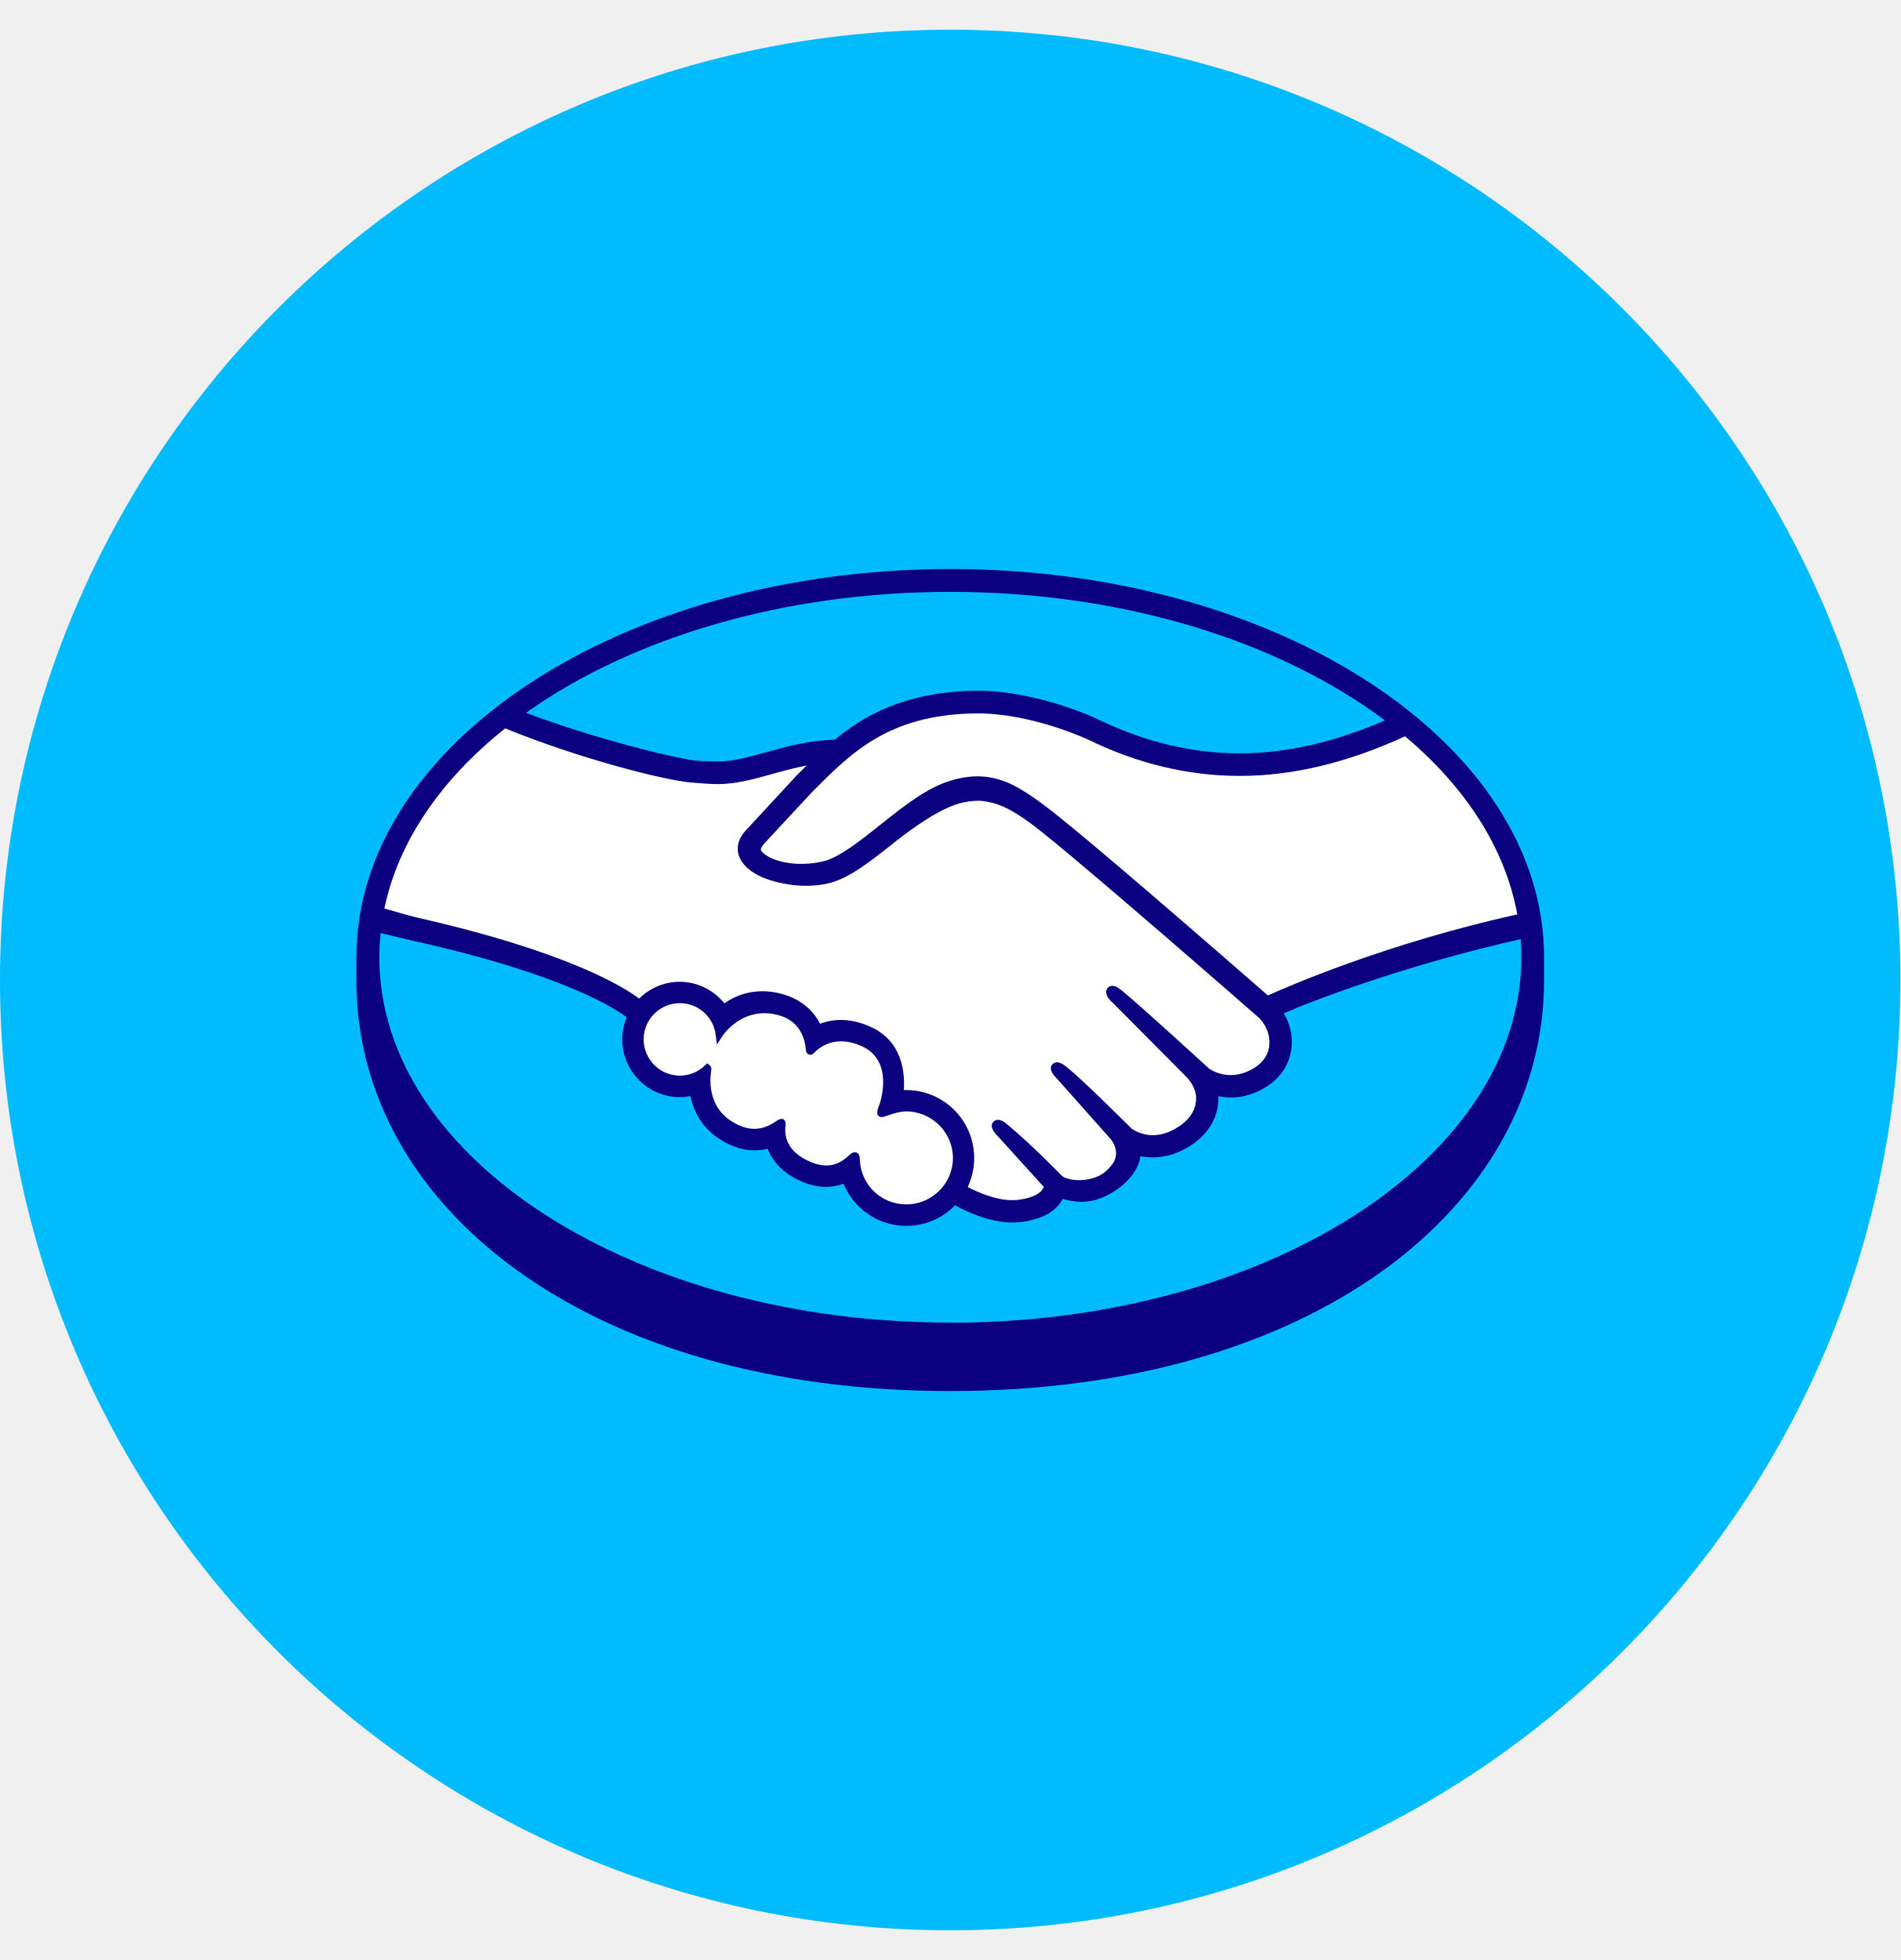
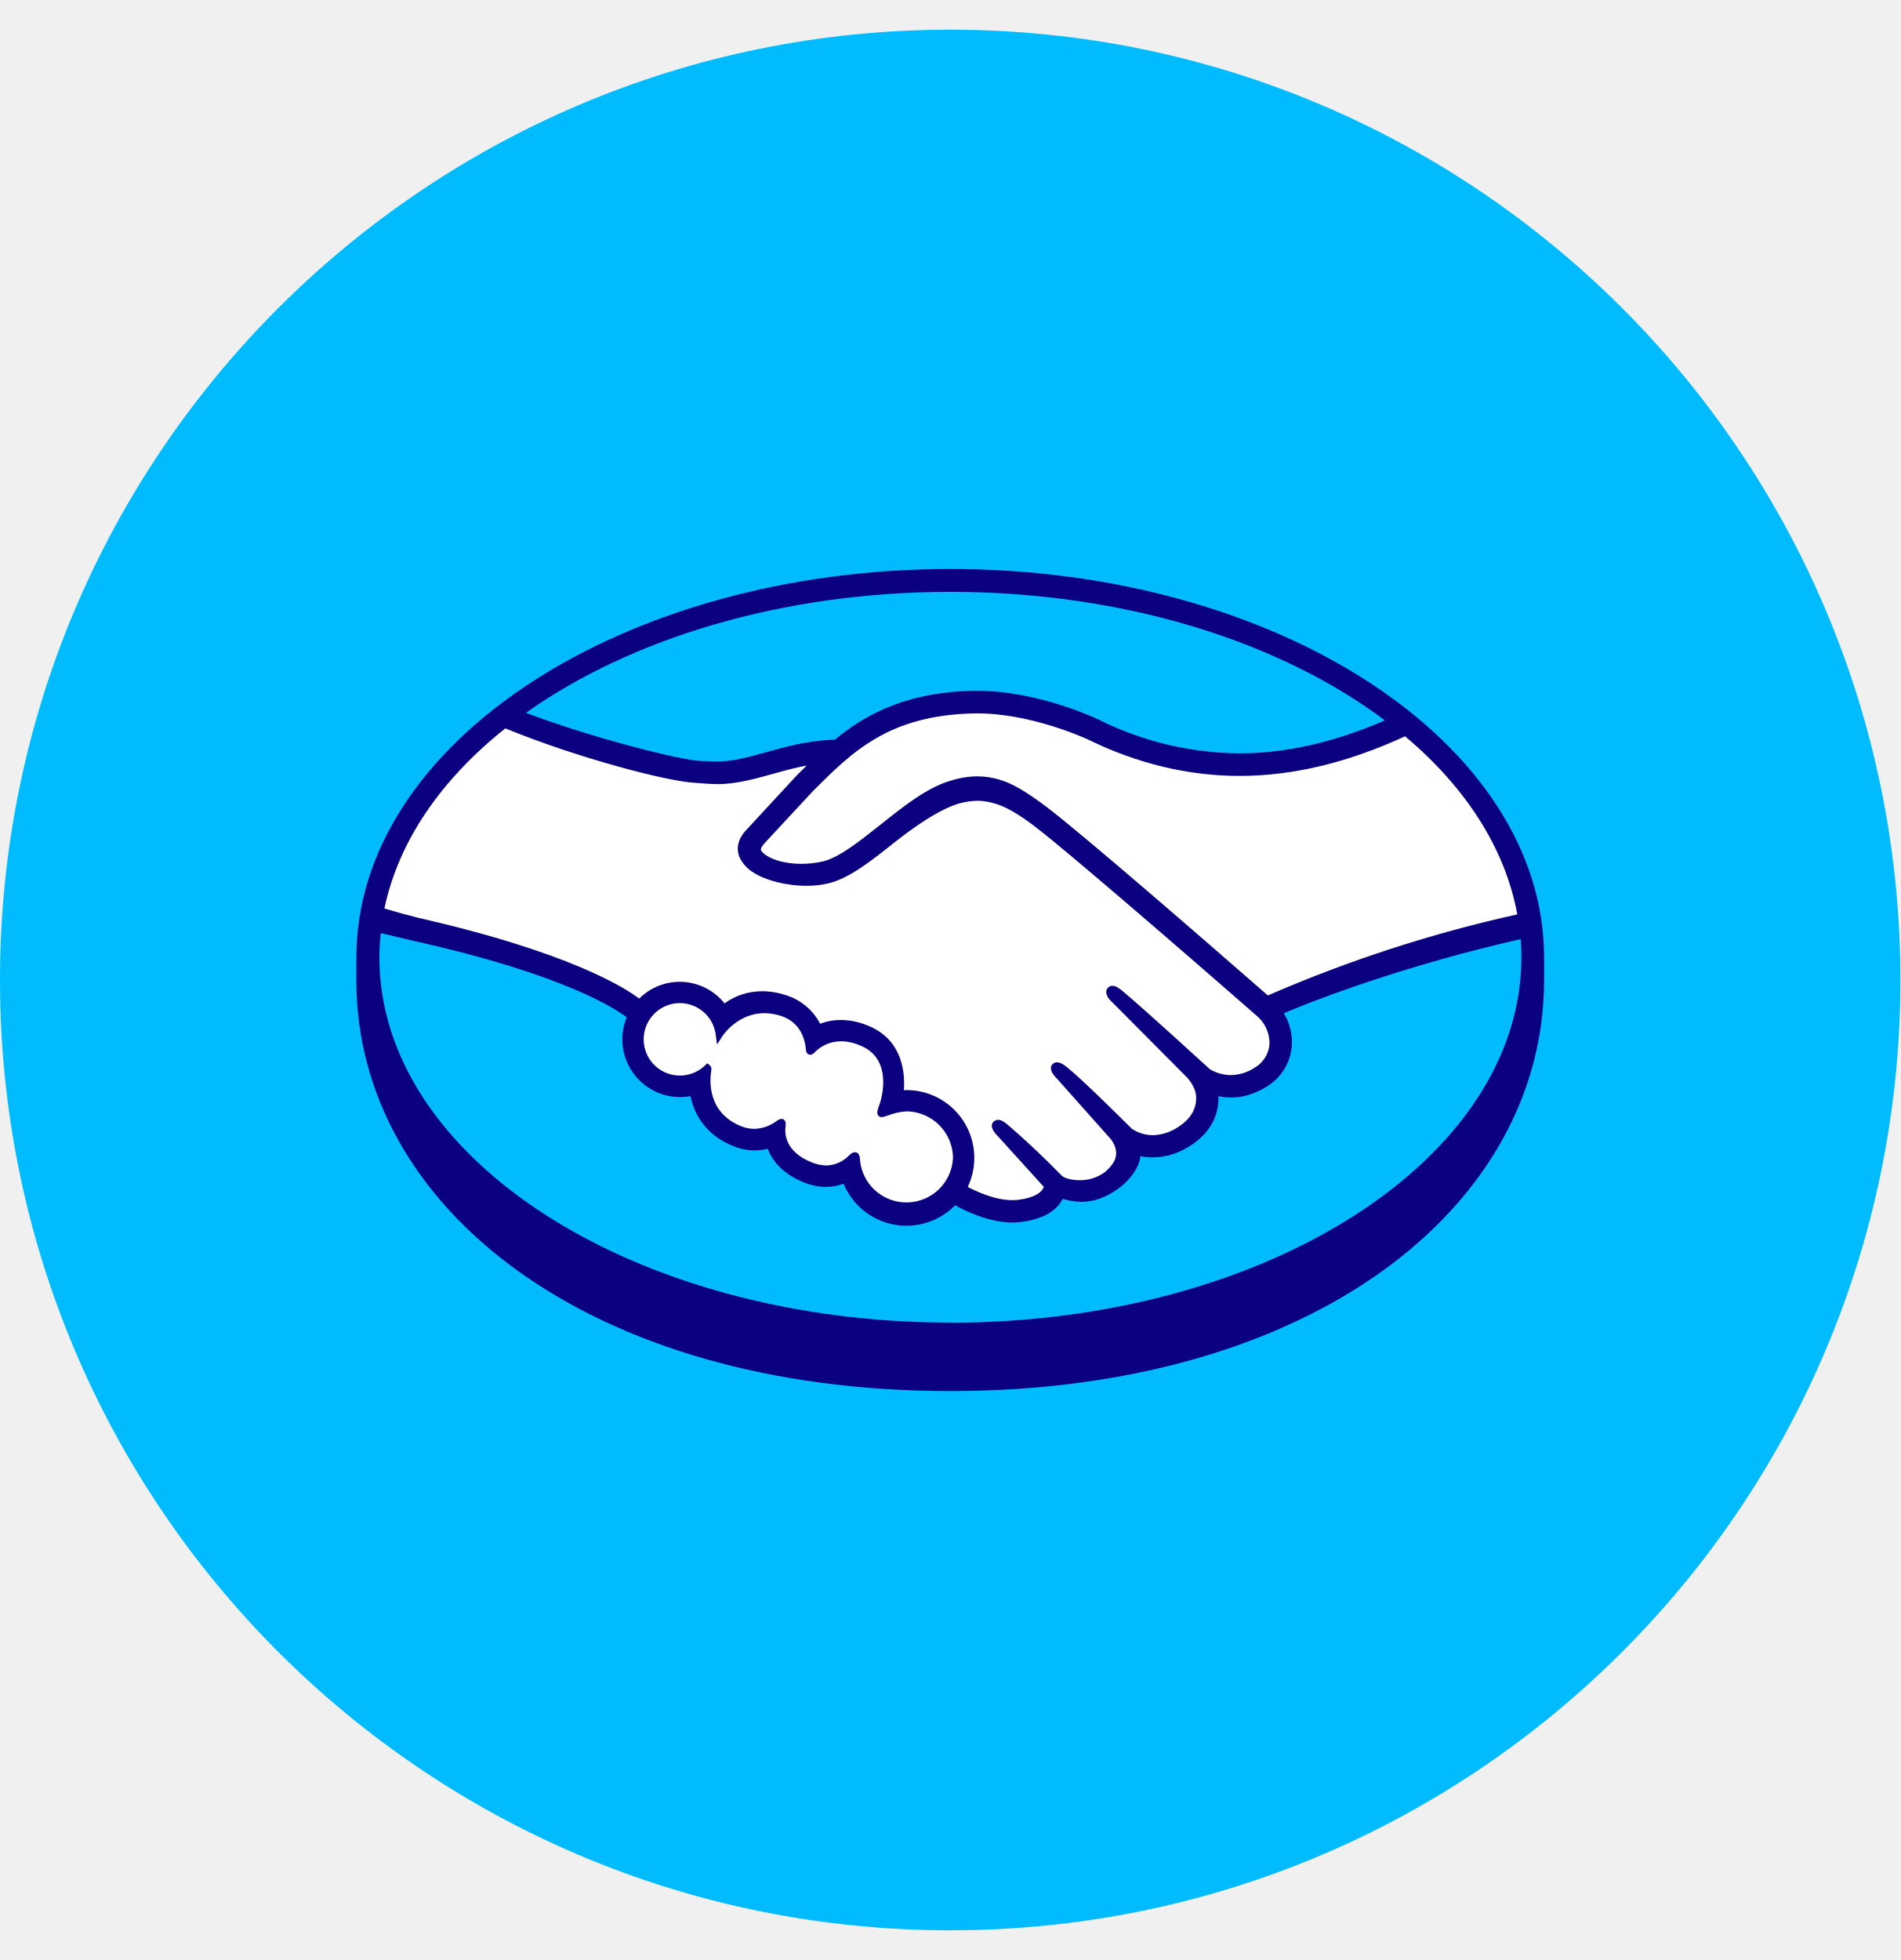
<svg xmlns="http://www.w3.org/2000/svg" width="32" height="33" viewBox="0 0 32 33" fill="none">
  <circle cx="16" cy="16.5" r="16" fill="#00BCFF" />
-   <path d="M16.004 9.84C10.584 9.84 6.191 12.651 6.191 16.118C6.191 19.585 10.585 22.667 16.004 22.667C21.423 22.667 25.816 19.584 25.816 16.118C25.816 12.652 21.423 9.84 16.004 9.84Z" fill="#00BCFF" />
-   <path d="M12.809 14.176C12.805 14.185 12.709 14.284 12.771 14.364C12.923 14.558 13.392 14.669 13.866 14.563C14.148 14.499 14.51 14.212 14.86 13.934C15.24 13.633 15.617 13.33 15.995 13.21C16.396 13.083 16.653 13.137 16.823 13.189C17.009 13.245 17.229 13.367 17.578 13.629C18.236 14.123 20.881 16.433 21.338 16.832C21.706 16.665 23.46 15.957 25.683 15.467C25.489 14.281 24.777 13.151 23.683 12.264C22.159 12.904 20.172 13.288 18.35 12.399C18.341 12.395 17.355 11.928 16.383 11.951C14.938 11.985 14.312 12.61 13.65 13.273L12.811 14.177L12.809 14.176Z" fill="white" />
-   <path d="M21.232 17.084C21.2 17.056 18.121 14.361 17.423 13.837C17.02 13.534 16.795 13.457 16.559 13.427C16.437 13.411 16.267 13.434 16.148 13.467C15.824 13.555 15.4 13.838 15.023 14.137C14.633 14.448 14.265 14.74 13.924 14.817C13.488 14.914 12.955 14.8 12.712 14.635C12.614 14.569 12.544 14.492 12.511 14.415C12.421 14.207 12.586 14.04 12.614 14.013L13.463 13.093C13.562 12.995 13.662 12.896 13.763 12.799C13.489 12.834 13.236 12.905 12.989 12.973C12.681 13.059 12.384 13.141 12.085 13.141C11.96 13.141 11.29 13.031 11.162 12.997C10.393 12.787 9.522 12.582 8.513 12.111C7.305 13.01 6.518 14.114 6.285 15.353C6.459 15.399 6.913 15.503 7.031 15.528C9.765 16.137 10.617 16.762 10.771 16.893C10.938 16.707 11.18 16.59 11.449 16.59C11.752 16.59 12.024 16.742 12.19 16.977C12.346 16.853 12.562 16.747 12.841 16.748C12.968 16.748 13.1 16.771 13.233 16.816C13.541 16.922 13.701 17.127 13.783 17.313C13.886 17.267 14.013 17.232 14.163 17.233C14.311 17.233 14.464 17.266 14.618 17.333C15.122 17.549 15.2 18.044 15.155 18.418C15.191 18.413 15.227 18.412 15.263 18.412C15.861 18.412 16.347 18.898 16.347 19.496C16.347 19.682 16.299 19.856 16.217 20.008C16.38 20.099 16.794 20.306 17.159 20.26C17.449 20.223 17.56 20.125 17.599 20.068C17.626 20.03 17.654 19.985 17.628 19.953L16.857 19.096C16.857 19.096 16.73 18.976 16.772 18.93C16.815 18.882 16.893 18.95 16.949 18.996C17.342 19.324 17.821 19.819 17.821 19.819C17.829 19.824 17.861 19.887 18.038 19.918C18.191 19.945 18.461 19.93 18.648 19.776C18.695 19.737 18.742 19.689 18.783 19.639C18.779 19.642 18.776 19.645 18.774 19.646C18.971 19.393 18.751 19.138 18.751 19.138L17.851 18.127C17.851 18.127 17.722 18.008 17.766 17.96C17.805 17.918 17.888 17.981 17.944 18.029C18.229 18.267 18.632 18.671 19.018 19.049C19.094 19.104 19.433 19.314 19.882 19.019C20.155 18.84 20.209 18.62 20.202 18.455C20.183 18.236 20.012 18.079 20.012 18.079L18.782 16.843C18.782 16.843 18.652 16.732 18.698 16.675C18.735 16.628 18.82 16.696 18.875 16.742C19.267 17.07 20.328 18.043 20.328 18.043C20.343 18.053 20.709 18.315 21.163 18.026C21.325 17.923 21.428 17.767 21.437 17.585C21.453 17.27 21.231 17.084 21.231 17.084H21.232Z" fill="white" />
-   <path d="M15.264 18.651C15.073 18.648 14.864 18.762 14.837 18.745C14.822 18.735 14.849 18.659 14.866 18.614C14.885 18.57 15.136 17.815 14.524 17.552C14.055 17.351 13.768 17.578 13.67 17.68C13.644 17.706 13.632 17.704 13.63 17.671C13.62 17.534 13.559 17.167 13.155 17.043C12.577 16.866 12.205 17.269 12.111 17.415C12.068 17.086 11.79 16.83 11.449 16.83C11.079 16.83 10.778 17.129 10.777 17.5C10.777 17.871 11.078 18.172 11.449 18.172C11.629 18.172 11.792 18.1 11.912 17.984C11.917 17.988 11.918 17.994 11.916 18.006C11.887 18.173 11.836 18.775 12.467 19.021C12.721 19.119 12.936 19.046 13.114 18.921C13.167 18.884 13.176 18.9 13.169 18.95C13.146 19.105 13.175 19.437 13.64 19.625C13.994 19.77 14.203 19.623 14.341 19.495C14.401 19.441 14.417 19.45 14.421 19.534C14.437 19.983 14.81 20.339 15.263 20.34C15.729 20.34 16.107 19.963 16.107 19.497C16.107 19.031 15.73 18.657 15.263 18.653L15.264 18.651Z" fill="white" />
-   <path d="M16.001 9.58C10.478 9.58 6.001 12.517 6.001 16.12C6.001 16.213 6 16.47 6 16.503C6 20.326 9.913 23.421 16 23.421C22.087 23.421 26 20.326 26 16.503V16.12C26 12.517 21.523 9.58 16.001 9.58ZM25.549 15.395C23.376 15.878 21.755 16.579 21.349 16.76C20.401 15.932 18.209 14.027 17.614 13.581C17.275 13.325 17.044 13.191 16.84 13.13C16.749 13.102 16.623 13.071 16.461 13.071C16.309 13.071 16.147 13.098 15.978 13.153C15.594 13.274 15.212 13.578 14.842 13.872L14.823 13.887C14.479 14.161 14.123 14.444 13.854 14.504C13.736 14.531 13.615 14.545 13.494 14.545C13.192 14.545 12.921 14.457 12.819 14.327C12.803 14.306 12.814 14.271 12.853 14.222L12.858 14.214L13.693 13.316C14.347 12.662 14.963 12.045 16.385 12.012C16.408 12.011 16.432 12.011 16.456 12.011C17.34 12.011 18.224 12.407 18.324 12.453C19.153 12.858 20.01 13.063 20.87 13.064C21.765 13.064 22.688 12.843 23.659 12.397C24.673 13.249 25.345 14.277 25.549 15.396V15.395ZM16.002 9.965C18.934 9.965 21.557 10.806 23.32 12.129C22.468 12.498 21.655 12.684 20.871 12.684C20.069 12.683 19.268 12.49 18.489 12.111C18.448 12.091 17.472 11.631 16.456 11.63C16.429 11.63 16.402 11.63 16.376 11.631C15.182 11.659 14.509 12.083 14.057 12.454C13.618 12.465 13.239 12.571 12.901 12.665C12.599 12.749 12.34 12.821 12.086 12.821C11.982 12.821 11.794 12.811 11.777 12.811C11.486 12.802 10.024 12.443 8.856 12.002C10.615 10.752 13.165 9.965 16.003 9.965L16.002 9.965ZM8.509 12.264C9.728 12.763 11.208 13.148 11.676 13.178C11.806 13.187 11.945 13.202 12.085 13.202C12.395 13.202 12.705 13.115 13.005 13.031C13.181 12.982 13.377 12.928 13.583 12.889C13.528 12.942 13.473 12.997 13.418 13.052L12.57 13.969C12.503 14.037 12.358 14.217 12.454 14.438C12.491 14.527 12.569 14.613 12.677 14.685C12.879 14.821 13.241 14.914 13.576 14.914C13.704 14.914 13.825 14.901 13.935 14.876C14.291 14.797 14.663 14.499 15.058 14.185C15.373 13.935 15.82 13.618 16.163 13.524C16.259 13.499 16.376 13.482 16.47 13.482C16.499 13.482 16.525 13.483 16.55 13.487C16.775 13.515 16.994 13.592 17.385 13.885C18.081 14.408 21.16 17.102 21.19 17.129C21.192 17.13 21.389 17.3 21.375 17.581C21.367 17.739 21.28 17.878 21.128 17.975C20.997 18.058 20.862 18.101 20.724 18.101C20.518 18.101 20.377 18.004 20.367 17.998C20.356 17.989 19.301 17.021 18.913 16.696C18.851 16.644 18.791 16.598 18.73 16.598C18.697 16.598 18.669 16.612 18.649 16.636C18.588 16.712 18.656 16.816 18.737 16.884L19.97 18.124C19.97 18.124 20.123 18.267 20.14 18.457C20.15 18.663 20.052 18.835 19.848 18.968C19.702 19.065 19.555 19.113 19.411 19.113C19.222 19.113 19.089 19.026 19.059 19.006L18.883 18.832C18.559 18.514 18.226 18.185 17.982 17.982C17.922 17.932 17.858 17.886 17.798 17.886C17.768 17.886 17.741 17.898 17.72 17.92C17.692 17.951 17.672 18.006 17.742 18.099C17.77 18.137 17.804 18.168 17.804 18.168L18.703 19.179C18.71 19.188 18.888 19.4 18.723 19.61L18.691 19.65C18.664 19.68 18.635 19.707 18.608 19.731C18.454 19.857 18.25 19.87 18.168 19.87C18.124 19.87 18.083 19.867 18.046 19.86C17.958 19.844 17.898 19.82 17.869 19.785L17.858 19.774C17.809 19.723 17.355 19.26 16.98 18.948C16.931 18.906 16.869 18.854 16.805 18.854C16.774 18.854 16.746 18.867 16.724 18.89C16.65 18.972 16.762 19.093 16.809 19.138L17.576 19.984C17.575 19.991 17.565 20.009 17.547 20.035C17.519 20.074 17.427 20.166 17.148 20.201C17.114 20.205 17.08 20.207 17.046 20.207C16.759 20.207 16.453 20.068 16.295 19.985C16.367 19.833 16.404 19.666 16.404 19.498C16.404 18.867 15.892 18.354 15.26 18.353C15.247 18.353 15.232 18.353 15.219 18.354C15.239 18.065 15.199 17.519 14.638 17.279C14.477 17.209 14.316 17.173 14.16 17.173C14.037 17.173 13.92 17.194 13.809 17.237C13.693 17.011 13.5 16.847 13.249 16.761C13.11 16.713 12.972 16.689 12.838 16.689C12.605 16.689 12.39 16.758 12.198 16.893C12.014 16.665 11.737 16.53 11.445 16.53C11.19 16.53 10.944 16.632 10.762 16.813C10.524 16.63 9.576 16.029 7.041 15.453C6.92 15.425 6.645 15.347 6.472 15.296C6.71 14.158 7.433 13.118 8.505 12.265L8.509 12.264ZM13.212 18.864L13.185 18.84H13.157C13.135 18.84 13.111 18.849 13.08 18.871C12.95 18.962 12.827 19.006 12.701 19.006C12.631 19.006 12.56 18.992 12.489 18.965C11.902 18.736 11.948 18.182 11.977 18.015C11.981 17.98 11.973 17.955 11.951 17.936L11.909 17.902L11.87 17.939C11.755 18.05 11.606 18.11 11.448 18.11C11.112 18.11 10.838 17.836 10.838 17.499C10.838 17.163 11.113 16.889 11.45 16.89C11.754 16.89 12.013 17.118 12.051 17.423L12.072 17.586L12.162 17.448C12.172 17.432 12.419 17.058 12.872 17.059C12.959 17.059 13.048 17.073 13.138 17.101C13.499 17.211 13.56 17.539 13.569 17.675C13.576 17.755 13.633 17.759 13.643 17.759C13.675 17.759 13.697 17.739 13.713 17.722C13.782 17.651 13.93 17.533 14.163 17.533C14.269 17.533 14.382 17.558 14.499 17.609C15.073 17.855 14.813 18.585 14.81 18.593C14.761 18.714 14.759 18.767 14.805 18.798L14.828 18.808H14.844C14.87 18.808 14.902 18.797 14.956 18.779C15.034 18.752 15.152 18.712 15.262 18.712C15.695 18.716 16.046 19.069 16.046 19.496C16.046 19.927 15.694 20.278 15.261 20.278C14.839 20.278 14.495 19.949 14.479 19.53C14.478 19.494 14.475 19.4 14.394 19.4C14.361 19.4 14.332 19.42 14.299 19.45C14.206 19.536 14.088 19.623 13.915 19.623C13.836 19.623 13.751 19.605 13.661 19.568C13.215 19.387 13.209 19.081 13.227 18.957C13.232 18.925 13.233 18.89 13.211 18.863L13.212 18.864ZM16.002 22.268C10.692 22.268 6.387 19.514 6.387 16.117C6.387 15.98 6.397 15.845 6.41 15.71C6.453 15.721 6.875 15.821 6.962 15.841C9.551 16.416 10.407 17.015 10.552 17.128C10.503 17.246 10.478 17.372 10.478 17.501C10.478 18.036 10.913 18.472 11.448 18.472C11.508 18.472 11.567 18.466 11.626 18.455C11.707 18.849 11.964 19.148 12.358 19.301C12.473 19.345 12.589 19.368 12.704 19.368C12.778 19.368 12.852 19.359 12.925 19.341C12.998 19.526 13.161 19.756 13.527 19.904C13.655 19.956 13.783 19.983 13.908 19.983C14.009 19.983 14.109 19.965 14.204 19.93C14.379 20.357 14.796 20.64 15.261 20.64C15.57 20.64 15.866 20.515 16.082 20.293C16.266 20.396 16.656 20.582 17.05 20.583C17.101 20.583 17.149 20.579 17.197 20.574C17.589 20.524 17.77 20.371 17.854 20.252C17.869 20.231 17.883 20.209 17.894 20.186C17.986 20.212 18.088 20.234 18.205 20.235C18.419 20.235 18.623 20.161 18.831 20.011C19.035 19.864 19.18 19.653 19.201 19.473C19.201 19.471 19.201 19.468 19.201 19.466C19.27 19.48 19.341 19.487 19.411 19.487C19.631 19.487 19.848 19.418 20.055 19.283C20.453 19.021 20.523 18.68 20.516 18.456C20.587 18.471 20.658 18.478 20.729 18.478C20.935 18.478 21.138 18.416 21.331 18.293C21.578 18.135 21.727 17.893 21.75 17.611C21.765 17.42 21.717 17.226 21.617 17.061C22.284 16.773 23.809 16.216 25.605 15.812C25.613 15.914 25.617 16.016 25.617 16.119C25.617 19.516 21.312 22.27 16.002 22.27V22.268Z" fill="#0A0080" />
+   <path d="M16.004 9.84c-5.42 0-9.813 2.81-9.813 6.278s4.394 6.55 9.813 6.55 9.812-3.084 9.812-6.55-4.393-6.278-9.812-6.278" fill="#00BCFF" />
+   <path d="M12.81 14.176c-.005.01-.101.108-.039.188.152.194.62.305 1.095.199.282-.064.644-.351.994-.629.38-.301.757-.604 1.135-.723.401-.128.658-.074.828-.022.186.056.406.178.755.44.658.494 3.303 2.804 3.76 3.203.368-.167 2.122-.875 4.345-1.365-.194-1.186-.906-2.316-2-3.203-1.524.64-3.511 1.024-5.333.135-.009-.004-.995-.47-1.967-.447-1.445.033-2.07.658-2.733 1.32l-.84.905z" fill="#fff" />
+   <path d="M21.232 17.084c-.032-.028-3.11-2.722-3.809-3.247-.403-.303-.628-.38-.864-.41a1.2 1.2 0 0 0-.41.04c-.325.088-.75.371-1.126.67-.39.31-.758.603-1.1.68-.435.097-.968-.018-1.211-.182a.54.54 0 0 1-.201-.22c-.09-.208.075-.375.103-.402l.85-.92q.147-.148.3-.294c-.275.035-.528.106-.775.174-.308.086-.605.168-.904.168-.125 0-.795-.11-.923-.144-.769-.21-1.64-.415-2.649-.886-1.208.899-1.995 2.003-2.228 3.242.174.046.628.15.746.175 2.734.609 3.586 1.234 3.74 1.365a.9.9 0 0 1 .678-.303c.303 0 .575.152.74.387.157-.124.373-.23.652-.23q.192 0 .392.07a.9.9 0 0 1 .55.496.9.9 0 0 1 .38-.08q.222 0 .455.1c.504.216.582.712.537 1.085a1.085 1.085 0 0 1 1.063 1.59c.162.091.576.298.94.252.291-.037.402-.136.44-.192.028-.038.056-.084.03-.116l-.771-.856s-.127-.12-.085-.166c.043-.048.121.02.177.066.393.328.872.823.872.823.008.005.04.068.217.1.153.026.423.011.61-.143a1 1 0 0 0 .135-.137l-.01.007c.198-.253-.022-.508-.022-.508l-.9-1.01s-.129-.12-.085-.168c.039-.042.122.021.178.069.285.238.688.642 1.074 1.02.076.055.415.265.864-.03.273-.179.327-.399.32-.564a.65.65 0 0 0-.19-.376l-1.23-1.236s-.13-.111-.084-.168c.037-.047.122.021.177.067.392.328 1.453 1.301 1.453 1.301.015.01.381.272.835-.017a.56.56 0 0 0 .274-.441c.015-.315-.206-.502-.206-.502" fill="#fff" />
+   <path d="M15.264 18.65c-.19-.002-.4.112-.427.095-.015-.01.012-.086.03-.13s.269-.8-.343-1.063c-.469-.2-.756.026-.854.128q-.038.04-.04-.01c-.01-.136-.07-.503-.475-.627-.578-.177-.95.226-1.044.372a.67.67 0 1 0-.662.757c.18 0 .343-.072.463-.188q.007.005.004.022c-.029.167-.08.77.551 1.015.254.098.469.025.647-.1.053-.037.062-.021.055.029-.023.155.006.487.471.675.354.145.563-.002.701-.13.06-.054.076-.045.08.04a.84.84 0 0 0 .842.805.843.843 0 1 0 0-1.687z" fill="#fff" />
+   <path d="M16.001 9.58c-5.523 0-10 2.937-10 6.54L6 16.503c0 3.823 3.913 6.918 10 6.918s10-3.095 10-6.918v-.383c0-3.603-4.477-6.54-9.999-6.54m9.548 5.815a23 23 0 0 0-4.2 1.365c-.948-.828-3.14-2.734-3.735-3.18-.339-.255-.57-.39-.774-.45a1.3 1.3 0 0 0-.38-.059q-.227 0-.482.082c-.384.121-.766.425-1.136.719l-.019.015c-.344.274-.7.557-.97.617q-.177.04-.359.04c-.302 0-.573-.087-.675-.217q-.024-.031.034-.105l.005-.008.835-.899c.654-.653 1.27-1.27 2.692-1.303l.07-.001c.885 0 1.77.396 1.87.442.828.405 1.685.61 2.545.611.895 0 1.818-.22 2.789-.667 1.014.852 1.686 1.88 1.89 2.999zm-9.547-5.43c2.932 0 5.555.84 7.318 2.164-.852.369-1.665.555-2.449.555a5.4 5.4 0 0 1-2.382-.573c-.041-.02-1.017-.48-2.033-.48h-.08c-1.194.028-1.867.452-2.319.823-.439.011-.818.117-1.156.211-.302.084-.561.156-.815.156-.104 0-.292-.01-.309-.01-.291-.01-1.753-.368-2.921-.809 1.76-1.25 4.31-2.037 7.147-2.037M8.51 12.264c1.22.499 2.699.884 3.167.914.13.009.27.024.409.024.31 0 .62-.087.92-.17.176-.05.372-.104.578-.143l-.165.163-.848.917c-.067.068-.212.248-.116.47a.6.6 0 0 0 .223.246c.202.136.564.229.9.229q.192 0 .358-.038c.356-.08.728-.377 1.123-.69.315-.25.762-.568 1.105-.662a1.3 1.3 0 0 1 .307-.042l.08.005c.225.028.444.105.835.398.696.523 3.775 3.217 3.805 3.244a.6.6 0 0 1 .185.452.5.5 0 0 1-.247.394.75.75 0 0 1-.404.126c-.206 0-.347-.097-.357-.103-.011-.01-1.066-.977-1.454-1.302-.062-.052-.122-.098-.183-.098a.1.1 0 0 0-.08.038c-.062.076.006.18.087.248l1.233 1.24s.154.143.17.333q.015.31-.292.511a.8.8 0 0 1-.437.145.64.64 0 0 1-.352-.107l-.176-.174c-.323-.318-.657-.647-.901-.85-.06-.05-.124-.096-.184-.096a.1.1 0 0 0-.078.034c-.028.03-.048.086.022.179.028.038.062.07.062.07l.899 1.01c.007.009.185.22.02.43l-.032.041a1 1 0 0 1-.083.081.7.7 0 0 1-.44.14 1 1 0 0 1-.122-.011q-.133-.023-.177-.075l-.011-.01a14 14 0 0 0-.878-.827c-.05-.042-.111-.094-.175-.094a.11.11 0 0 0-.081.037c-.074.081.038.202.085.247l.767.846a.2.2 0 0 1-.03.051c-.027.039-.12.131-.398.166a1 1 0 0 1-.102.006c-.287 0-.593-.139-.751-.223a1.142 1.142 0 0 0-1.076-1.63c.02-.289-.02-.835-.58-1.075a1.2 1.2 0 0 0-.48-.106q-.184 0-.35.064a.97.97 0 0 0-.56-.476 1.3 1.3 0 0 0-.41-.072q-.353 0-.64.204a.97.97 0 0 0-.754-.363.97.97 0 0 0-.683.283c-.239-.183-1.186-.784-3.721-1.36a13 13 0 0 1-.569-.157c.238-1.138.961-2.177 2.033-3.03zm4.703 6.6-.027-.024h-.028q-.032-.001-.077.031a.65.65 0 0 1-.379.135.6.6 0 0 1-.212-.04c-.587-.23-.541-.784-.512-.951q.006-.051-.026-.079l-.042-.034-.039.037a.61.61 0 1 1-.42-1.05.61.61 0 0 1 .601.534l.021.163.09-.138c.01-.016.257-.39.71-.389q.13 0 .266.042c.361.11.422.438.431.574.007.08.064.084.074.084.031 0 .054-.02.07-.037a.62.62 0 0 1 .45-.19q.16 0 .336.077c.574.246.314.976.311.983-.05.122-.051.175-.005.206l.023.01h.016c.026 0 .058-.01.112-.029a1 1 0 0 1 .306-.067.79.79 0 0 1 .784.784.785.785 0 0 1-1.566.035c-.002-.037-.005-.131-.086-.131-.033 0-.062.02-.095.05a.55.55 0 0 1-.384.173.7.7 0 0 1-.254-.055c-.446-.181-.452-.487-.434-.61.005-.033.006-.067-.016-.095zm2.79 3.404c-5.31 0-9.615-2.754-9.615-6.151q.002-.205.023-.407l.552.131c2.59.575 3.445 1.174 3.59 1.287a.972.972 0 0 0 1.074 1.327c.08.394.338.693.732.846a.9.9 0 0 0 .567.04c.073.185.236.415.602.563q.193.079.38.08a.9.9 0 0 0 .297-.054 1.146 1.146 0 0 0 1.878.363c.184.103.574.289.968.29q.076 0 .147-.01c.392-.049.573-.202.657-.321l.04-.066c.092.026.194.048.311.049.214 0 .419-.074.626-.224.204-.147.349-.358.37-.538v-.007q.105.02.21.02c.22 0 .437-.068.643-.203.4-.262.469-.603.462-.827q.106.022.213.022.31 0 .602-.185a.88.88 0 0 0 .42-.682.93.93 0 0 0-.134-.55c.667-.288 2.192-.844 3.988-1.249q.012.153.012.307c0 3.397-4.305 6.151-9.615 6.151z" fill="#0A0080" />
</svg>
